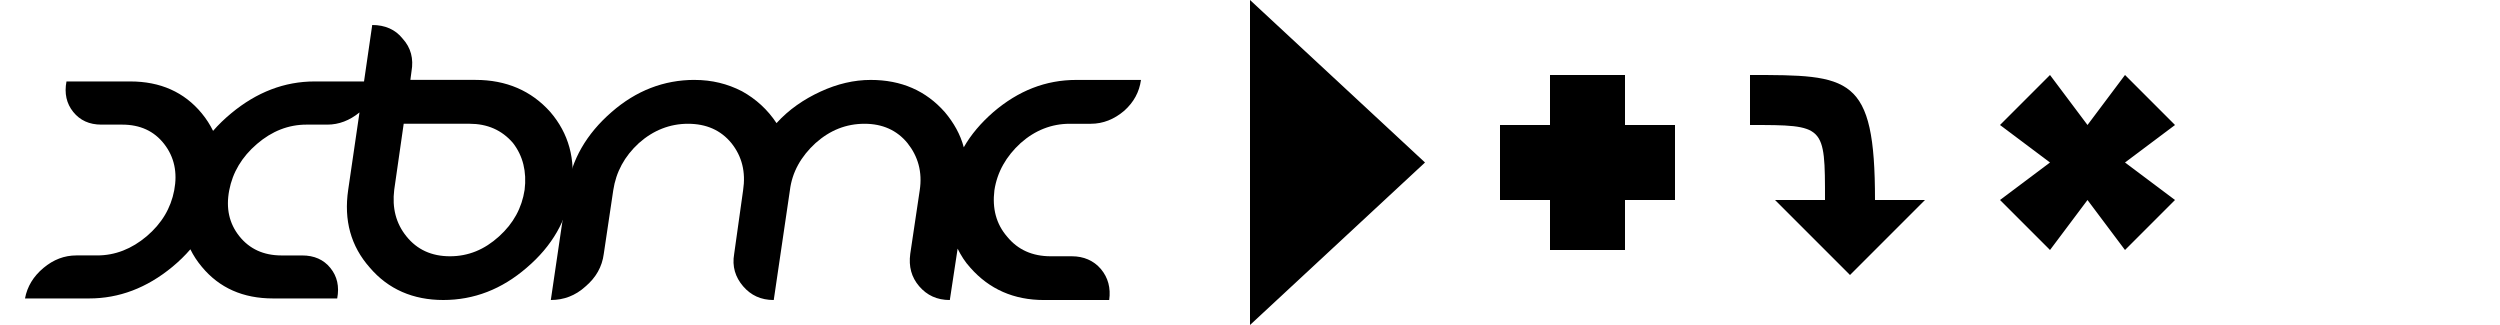
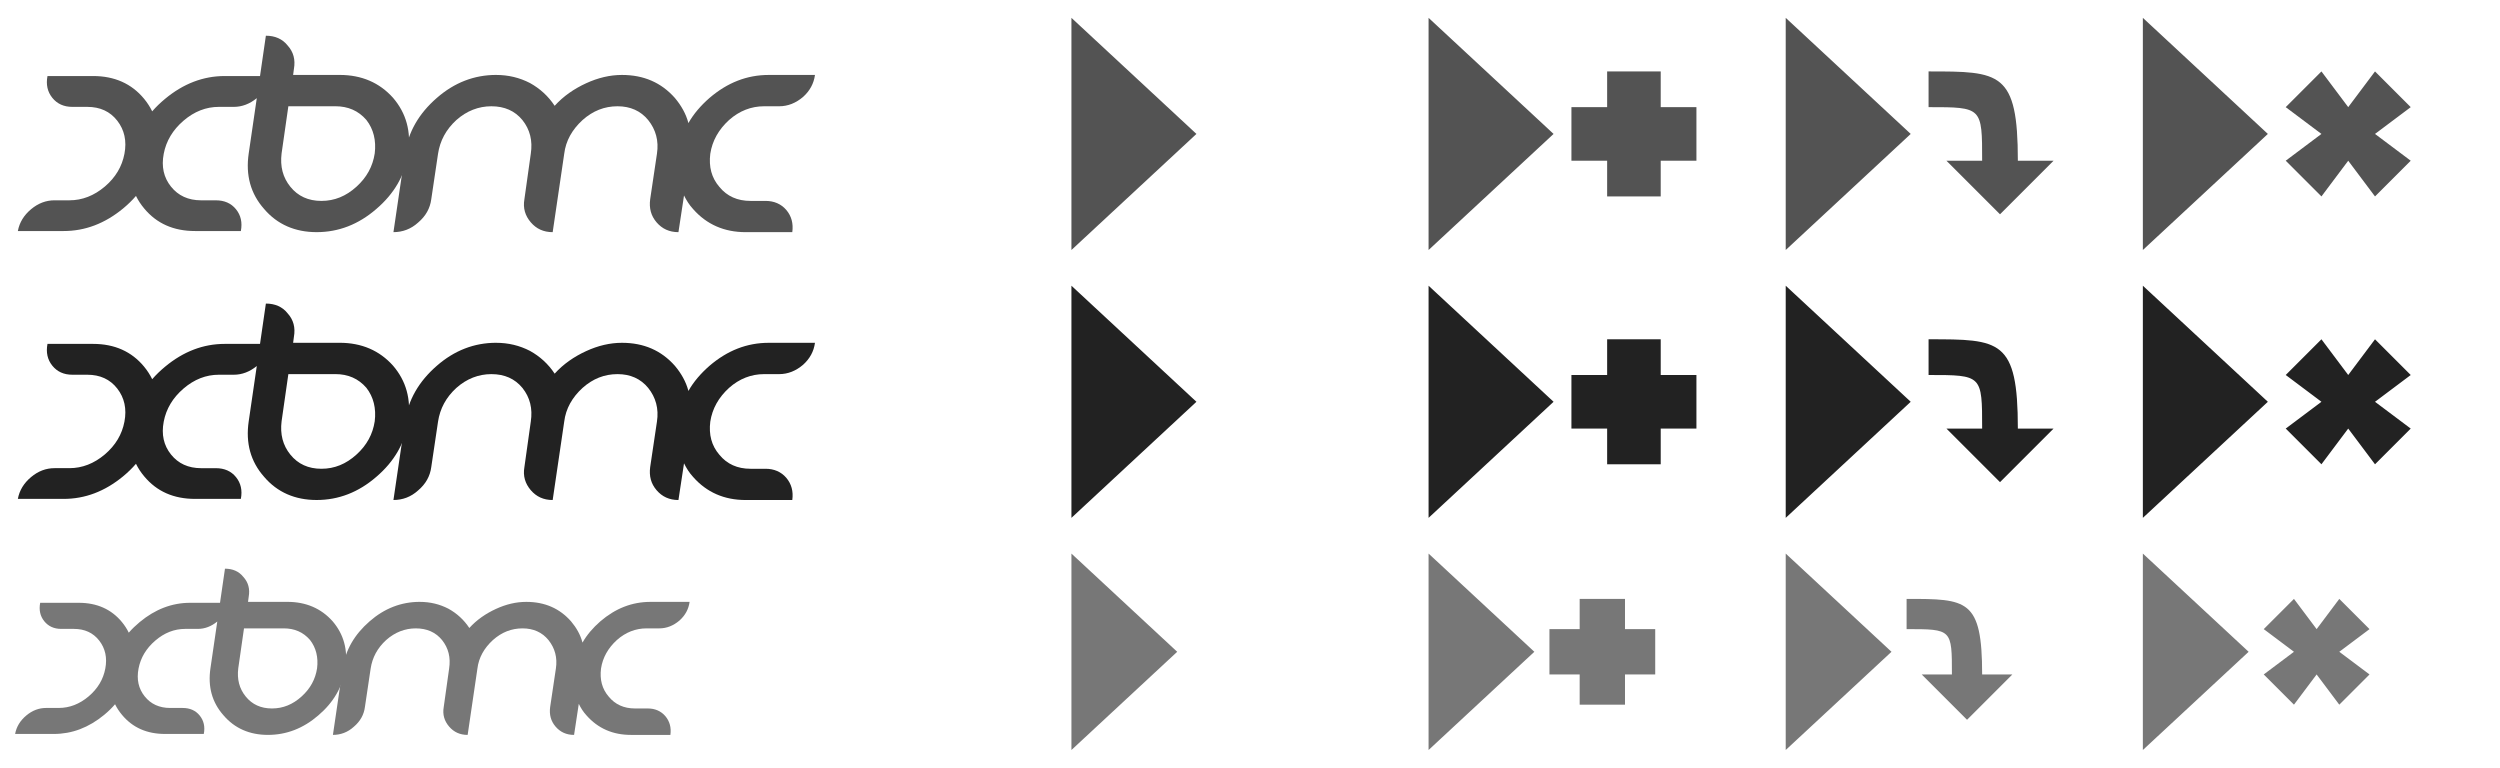
- <svg xmlns="http://www.w3.org/2000/svg" xmlns:xlink="http://www.w3.org/1999/xlink" version="1.1" width="100" height="13">
+ <svg xmlns="http://www.w3.org/2000/svg" xmlns:xlink="http://www.w3.org/1999/xlink" version="1.1" width="140" height="43">
  <defs>
    <g id="xbmc">
      <path d="m 14.889,1 -0.328,2.258 -1.977,0 c -1.201,0 -2.314,0.426 -3.337,1.275 C 8.978,4.756 8.737,4.988 8.523,5.235 8.402,4.988 8.253,4.756 8.07,4.533 7.37,3.684 6.414,3.258 5.213,3.258 l -2.554,0 c -0.091,0.477 0,0.883 0.27,1.219 0.272,0.337 0.644,0.508 1.123,0.508 l 0.836,0 c 0.716,0 1.275,0.256 1.678,0.773 C 6.969,6.276 7.105,6.896 6.969,7.611 6.833,8.329 6.468,8.94 5.868,9.45 5.268,9.958 4.604,10.217 3.891,10.217 l -0.836,0 c -0.479,0 -0.916,0.165 -1.317,0.501 C 1.337,11.055 1.089,11.458 1,11.938 l 2.563,0 c 1.201,0 2.307,-0.419 3.33,-1.262 0.267,-0.221 0.51,-0.457 0.722,-0.704 0.12,0.247 0.276,0.484 0.461,0.704 0.7,0.843 1.647,1.262 2.849,1.262 l 2.563,0 c 0.091,-0.479 0,-0.883 -0.272,-1.219 -0.272,-0.337 -0.651,-0.501 -1.128,-0.501 l -0.829,0 C 10.542,10.217 9.981,9.958 9.575,9.45 9.167,8.94 9.031,8.329 9.169,7.611 9.305,6.896 9.675,6.276 10.277,5.759 10.879,5.242 11.541,4.985 12.256,4.985 l 0.836,0 c 0.466,0 0.894,-0.167 1.288,-0.488 L 13.928,7.591 C 13.748,8.812 14.033,9.847 14.791,10.703 15.531,11.572 16.527,12 17.731,12 c 1.226,0 2.34,-0.428 3.343,-1.297 1.003,-0.856 1.605,-1.89 1.783,-3.112 C 23.036,6.367 22.746,5.333 22.01,4.477 21.252,3.628 20.249,3.196 19.023,3.196 l -2.608,0 0.045,-0.341 C 16.549,2.351 16.438,1.909 16.104,1.544 15.814,1.178 15.397,1 14.889,1 z m 1.259,3.95 2.63,0 c 0.713,0 1.293,0.25 1.739,0.767 0.401,0.515 0.557,1.15 0.468,1.875 -0.111,0.724 -0.446,1.344 -1.025,1.866 -0.58,0.526 -1.226,0.793 -1.961,0.793 -0.736,0 -1.315,-0.267 -1.739,-0.793 C 15.836,8.935 15.68,8.316 15.769,7.591 l 0.379,-2.641 z" />
      <path d="m 27.783,3.196 c -1.226,0 -2.34,0.43 -3.321,1.288 -1.003,0.872 -1.605,1.903 -1.783,3.127 L 22.033,12 c 0.513,0 0.981,-0.172 1.382,-0.537 0.424,-0.359 0.669,-0.793 0.736,-1.308 l 0.379,-2.543 c 0.111,-0.731 0.446,-1.357 1.025,-1.888 0.58,-0.517 1.248,-0.773 1.962,-0.773 0.736,0 1.315,0.256 1.739,0.773 0.423,0.53 0.58,1.157 0.468,1.888 l -0.357,2.543 c -0.089,0.506 0.045,0.929 0.357,1.295 0.312,0.363 0.713,0.551 1.226,0.551 l 0.646,-4.389 c 0.089,-0.731 0.446,-1.357 1.025,-1.888 0.58,-0.517 1.226,-0.773 1.962,-0.773 0.713,0 1.293,0.256 1.716,0.773 0.423,0.53 0.602,1.157 0.49,1.888 l -0.379,2.543 c -0.067,0.506 0.045,0.929 0.357,1.295 0.312,0.363 0.713,0.551 1.226,0.551 l 0.312,-2.055 c 0.134,0.27 0.29,0.526 0.513,0.767 0.758,0.858 1.739,1.288 2.942,1.288 l 2.608,0 c 0.067,-0.484 -0.045,-0.898 -0.334,-1.242 -0.29,-0.339 -0.691,-0.508 -1.159,-0.508 l -0.847,0 c -0.736,0 -1.315,-0.263 -1.739,-0.78 -0.446,-0.515 -0.602,-1.135 -0.513,-1.859 0.111,-0.731 0.468,-1.357 1.048,-1.888 0.58,-0.517 1.248,-0.773 1.962,-0.773 l 0.847,0 c 0.49,0 0.936,-0.18 1.337,-0.521 0.379,-0.341 0.602,-0.745 0.669,-1.233 l -2.586,0 c -1.226,0 -2.318,0.43 -3.321,1.288 -0.49,0.428 -0.892,0.896 -1.181,1.407 -0.134,-0.513 -0.401,-0.983 -0.758,-1.407 -0.758,-0.858 -1.739,-1.288 -2.965,-1.288 -0.669,0 -1.337,0.158 -2.006,0.466 -0.669,0.308 -1.271,0.72 -1.761,1.262 -0.357,-0.542 -0.825,-0.967 -1.382,-1.275 -0.58,-0.299 -1.204,-0.453 -1.895,-0.453 z" />
    </g>
    <path id="play" d="M 0,13 0,0 7,6.5 z" />
    <path id="add" d="m 2,3 3,0 0,2 2,0 0,3 -2,0 0,2 -3,0 0,-2 -2,0 0,-3 2,0 z" />
    <path id="insert" d="m 0,3 c 4,0 5,0 5,5 l 2,0 -3,3 -3,-3 2,0 C 3,5 3,5 0,5 z" />
    <path id="replace" d="M 2,3 3.5,5 5,3 7,5 5,6.5 7,8 5,10 3.5,8 2,10 0,8 2,6.5 0,5 z" />
+     <g id="play-add">
+       <use x="0" xlink:href="#play" />
+       <use x="8" xlink:href="#add" />
+     </g>
+     <g id="play-insert">
+       <use x="0" xlink:href="#play" />
+       <use x="8" xlink:href="#insert" />
+     </g>
+     <g id="play-replace">
+       <use x="0" xlink:href="#play" />
+       <use x="8" xlink:href="#replace" />
+     </g>
+     <g id="buttons">
+       <use x="0" xlink:href="#xbmc" />
+       <use x="60" xlink:href="#play" />
+       <use x="80" xlink:href="#play-add" />
+       <use x="100" xlink:href="#play-insert" />
+       <use x="120" xlink:href="#play-replace" />
+     </g>
  </defs>
-   <use x="0" y="0" xlink:href="#xbmc" />
-   <use x="50" y="0" xlink:href="#play" />
-   <use x="60" y="0" xlink:href="#add" />
-   <use x="70" y="0" xlink:href="#insert" />
-   <use x="80" y="0" xlink:href="#replace" />
+   <use xlink:href="#buttons" y="1" style="fill: rgb(83,83,83)" />
+   <use xlink:href="#buttons" y="16" style="fill: rgb(34,34,34)" />
+   <g transform="translate(0,31)" style="fill: rgb(119,119,119)">
+     <use xlink:href="#xbmc" transform="scale(0.8461538)" />
+     <use xlink:href="#play" transform="matrix(0.8461538,0,0,0.8461538,60,0)" />
+     <use xlink:href="#play-add" transform="matrix(0.8461538,0,0,0.8461538,80,0)" />
+     <use xlink:href="#play-insert" transform="matrix(0.8461538,0,0,0.8461538,100,0)" />
+     <use xlink:href="#play-replace" transform="matrix(0.8461538,0,0,0.8461538,120,0)" />
+   </g>
</svg>
